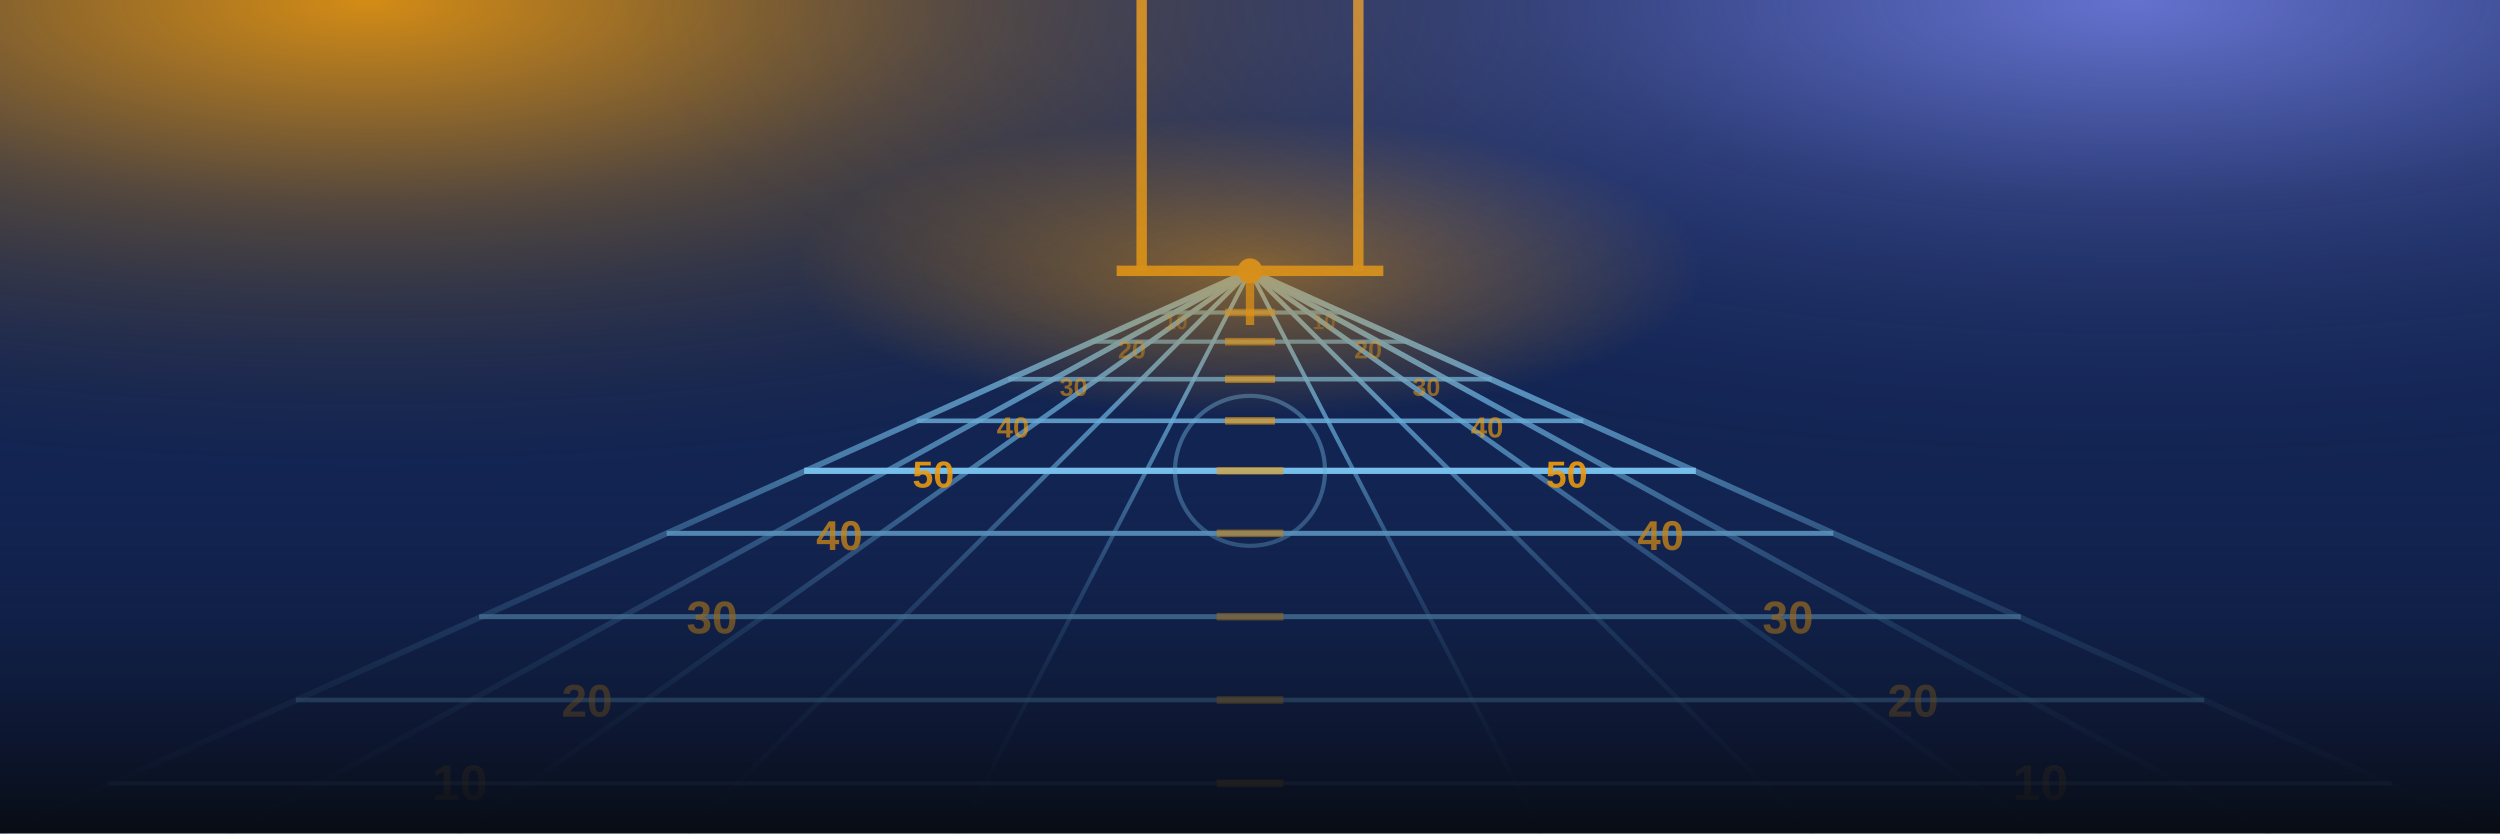
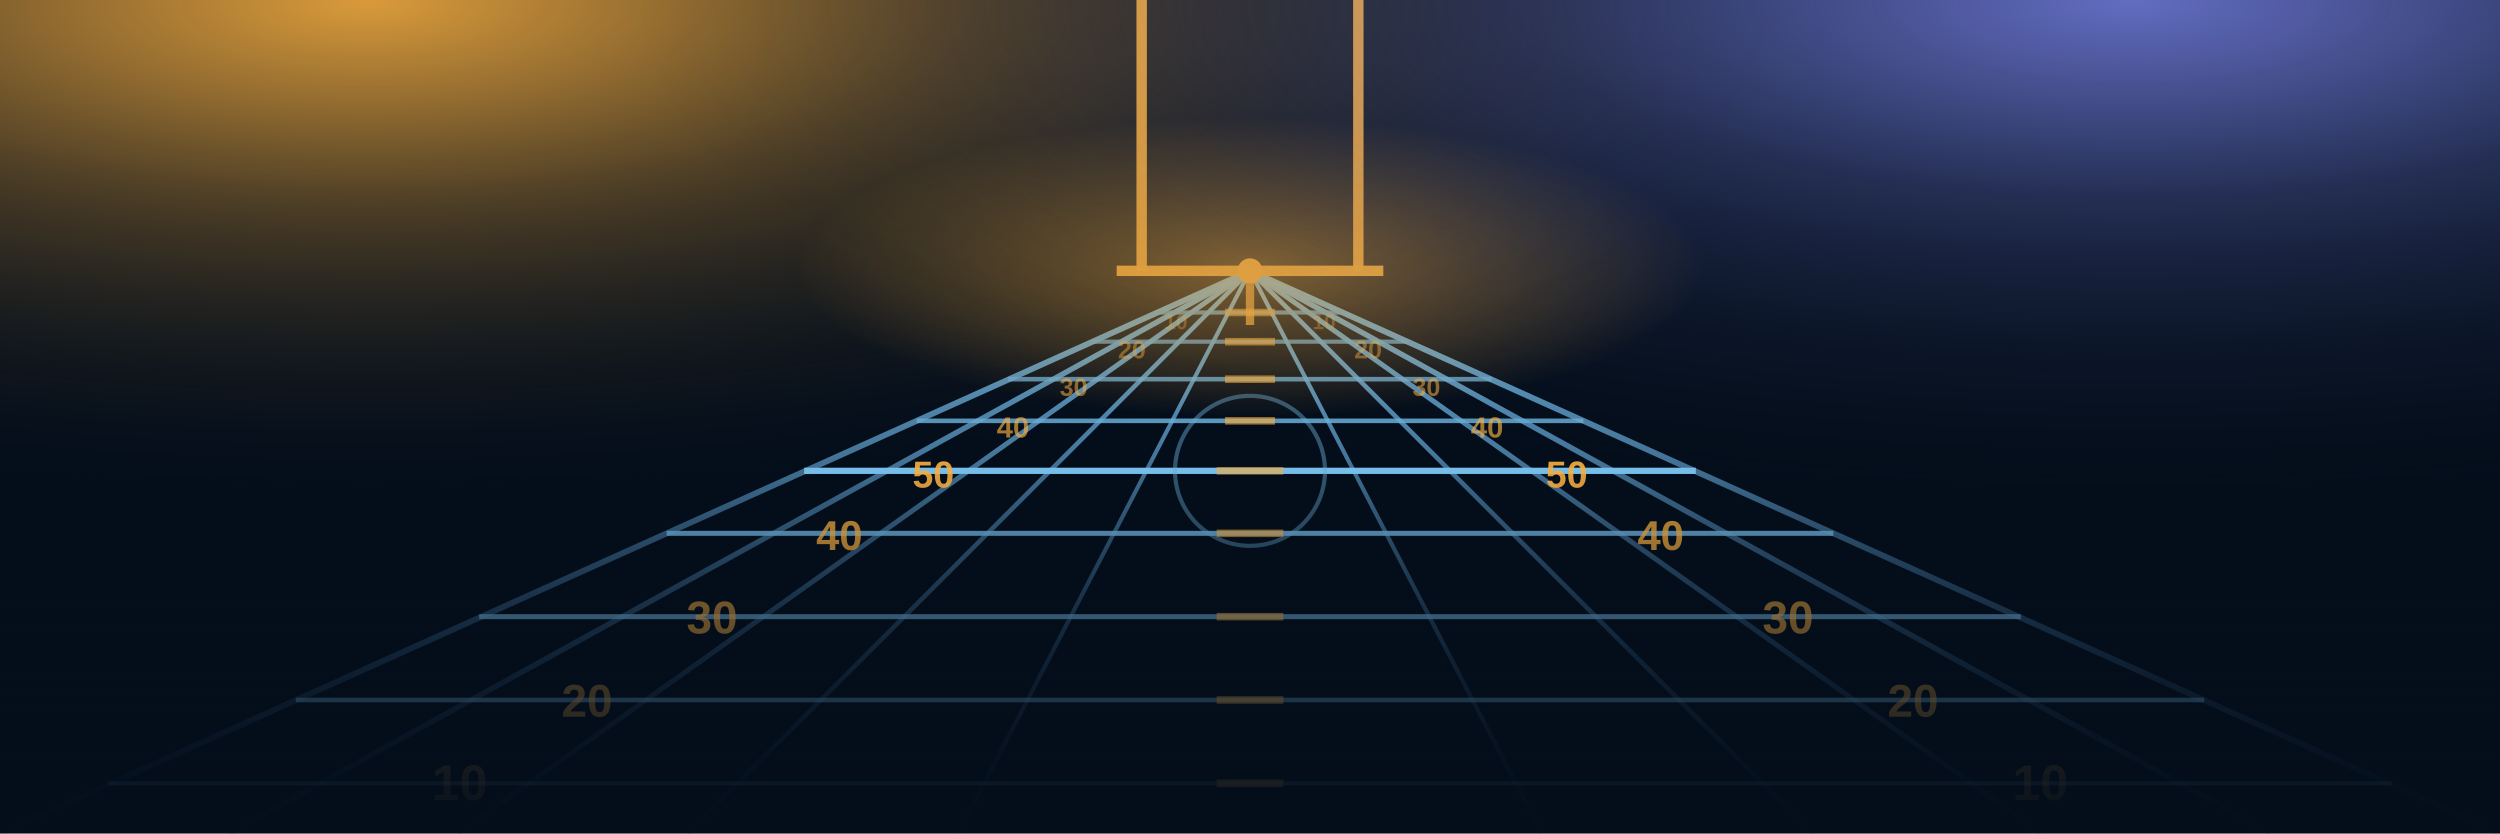
<svg xmlns="http://www.w3.org/2000/svg" width="600" height="200" viewBox="0 0 600 200">
  <defs>
    <radialGradient id="gl" cx="15%" cy="0%" r="60%">
-       <stop offset="0%" stop-color="#f59e0b" stop-opacity="0.85" />
-       <stop offset="40%" stop-color="#f59e0b" stop-opacity="0.30" />
-       <stop offset="100%" stop-color="#122452" stop-opacity="0" />
+       <stop offset="0%" stop-color="#FFB340" stop-opacity="0.85" />
+       <stop offset="40%" stop-color="#FFB340" stop-opacity="0.30" />
+       <stop offset="100%" stop-color="#040E1B" stop-opacity="0" />
    </radialGradient>
    <radialGradient id="gr" cx="85%" cy="0%" r="60%">
      <stop offset="0%" stop-color="#818cf8" stop-opacity="0.75" />
      <stop offset="40%" stop-color="#818cf8" stop-opacity="0.25" />
-       <stop offset="100%" stop-color="#122452" stop-opacity="0" />
+       <stop offset="100%" stop-color="#040E1B" stop-opacity="0" />
    </radialGradient>
    <radialGradient id="gp" cx="50%" cy="32%" r="18%">
-       <stop offset="0%" stop-color="#f59e0b" stop-opacity="0.55" />
-       <stop offset="100%" stop-color="#f59e0b" stop-opacity="0" />
+       <stop offset="0%" stop-color="#FFB340" stop-opacity="0.55" />
+       <stop offset="100%" stop-color="#FFB340" stop-opacity="0" />
    </radialGradient>
    <linearGradient id="fade" x1="0" y1="0" x2="0" y2="1">
-       <stop offset="55%" stop-color="#122452" stop-opacity="0" />
-       <stop offset="100%" stop-color="#080c14" stop-opacity="1" />
+       <stop offset="55%" stop-color="#040E1B" stop-opacity="0" />
+       <stop offset="100%" stop-color="#040E1B" stop-opacity="1" />
    </linearGradient>
    <linearGradient id="pl" x1="0" y1="0" x2="0" y2="1">
      <stop offset="0%" stop-color="#7ac4f0" stop-opacity="1.0" />
      <stop offset="100%" stop-color="#2a5888" stop-opacity="0.12" />
    </linearGradient>
  </defs>
-   <rect width="600" height="200" fill="#122452" />
+   <rect width="600" height="200" fill="#040E1B" />
  <g stroke="url(#pl)" fill="none">
    <line x1="300" y1="65" x2="0" y2="200" stroke-width="1.4" />
    <line x1="300" y1="65" x2="55" y2="200" stroke-width="1.3" />
    <line x1="300" y1="65" x2="110" y2="200" stroke-width="1.2" />
    <line x1="300" y1="65" x2="165" y2="200" stroke-width="1.1" />
    <line x1="300" y1="65" x2="230" y2="200" stroke-width="1.0" />
    <line x1="300" y1="65" x2="300" y2="200" stroke-width="1.0" />
    <line x1="300" y1="65" x2="370" y2="200" stroke-width="1.0" />
    <line x1="300" y1="65" x2="435" y2="200" stroke-width="1.1" />
    <line x1="300" y1="65" x2="490" y2="200" stroke-width="1.2" />
    <line x1="300" y1="65" x2="545" y2="200" stroke-width="1.3" />
    <line x1="300" y1="65" x2="600" y2="200" stroke-width="1.4" />
  </g>
  <line x1="278" y1="75" x2="322" y2="75" stroke="#6aaed8" stroke-width="1.0" opacity="0.85" />
  <line x1="262" y1="82" x2="338" y2="82" stroke="#6aaed8" stroke-width="1.0" opacity="0.80" />
  <line x1="242" y1="91" x2="358" y2="91" stroke="#6aaed8" stroke-width="1.1" opacity="0.80" />
  <line x1="220" y1="101" x2="380" y2="101" stroke="#6aaed8" stroke-width="1.1" opacity="0.85" />
  <line x1="193" y1="113" x2="407" y2="113" stroke="#7ac4f0" stroke-width="1.5" opacity="1.0" />
  <line x1="160" y1="128" x2="440" y2="128" stroke="#6aaed8" stroke-width="1.2" opacity="0.90" />
  <line x1="115" y1="148" x2="485" y2="148" stroke="#6aaed8" stroke-width="1.2" opacity="0.80" />
  <line x1="71" y1="168" x2="529" y2="168" stroke="#6aaed8" stroke-width="1.1" opacity="0.68" />
  <line x1="26" y1="188" x2="574" y2="188" stroke="#6aaed8" stroke-width="1.0" opacity="0.45" />
-   <g font-family="Arial,sans-serif" font-weight="800" fill="#f59e0b">
+   <g font-family="Arial,sans-serif" font-weight="800" fill="#FFB340">
    <text x="247" y="105" font-size="7" text-anchor="end" opacity="0.65">40</text>
    <text x="353" y="105" font-size="7" text-anchor="start" opacity="0.65">40</text>
    <text x="261" y="95" font-size="6" text-anchor="end" opacity="0.55">30</text>
    <text x="339" y="95" font-size="6" text-anchor="start" opacity="0.55">30</text>
    <text x="275" y="86" font-size="6" text-anchor="end" opacity="0.45">20</text>
    <text x="325" y="86" font-size="6" text-anchor="start" opacity="0.45">20</text>
    <text x="285" y="79" font-size="5" text-anchor="end" opacity="0.35">10</text>
    <text x="315" y="79" font-size="5" text-anchor="start" opacity="0.35">10</text>
  </g>
-   <g font-family="Arial,sans-serif" font-weight="800" fill="#f59e0b">
+   <g font-family="Arial,sans-serif" font-weight="800" fill="#FFB340">
    <text x="229" y="117" font-size="9" text-anchor="end" opacity="0.90">50</text>
    <text x="371" y="117" font-size="9" text-anchor="start" opacity="0.90">50</text>
  </g>
-   <g font-family="Arial,sans-serif" font-weight="800" fill="#f59e0b">
+   <g font-family="Arial,sans-serif" font-weight="800" fill="#FFB340">
    <text x="207" y="132" font-size="10" text-anchor="end" opacity="0.80">40</text>
    <text x="393" y="132" font-size="10" text-anchor="start" opacity="0.80">40</text>
    <text x="177" y="152" font-size="11" text-anchor="end" opacity="0.70">30</text>
    <text x="423" y="152" font-size="11" text-anchor="start" opacity="0.70">30</text>
    <text x="147" y="172" font-size="11" text-anchor="end" opacity="0.55">20</text>
    <text x="453" y="172" font-size="11" text-anchor="start" opacity="0.55">20</text>
    <text x="117" y="192" font-size="12" text-anchor="end" opacity="0.40">10</text>
    <text x="483" y="192" font-size="12" text-anchor="start" opacity="0.40">10</text>
  </g>
-   <g stroke="#f59e0b" fill="none" stroke-width="1.8" opacity="0.60">
+   <g stroke="#FFB340" fill="none" stroke-width="1.8" opacity="0.60">
    <line x1="294" y1="75" x2="306" y2="75" />
    <line x1="294" y1="82" x2="306" y2="82" />
    <line x1="294" y1="91" x2="306" y2="91" />
    <line x1="294" y1="101" x2="306" y2="101" />
    <line x1="292" y1="113" x2="308" y2="113" />
    <line x1="292" y1="128" x2="308" y2="128" />
    <line x1="292" y1="148" x2="308" y2="148" />
    <line x1="292" y1="168" x2="308" y2="168" />
    <line x1="292" y1="188" x2="308" y2="188" />
  </g>
  <circle cx="300" cy="113" r="18" fill="none" stroke="#6aaed8" stroke-width="1.0" opacity="0.45" />
  <rect width="600" height="200" fill="url(#gp)" />
-   <line x1="274" y1="0" x2="274" y2="65" stroke="#f59e0b" stroke-width="2.5" opacity="0.95" />
-   <line x1="326" y1="0" x2="326" y2="65" stroke="#f59e0b" stroke-width="2.5" opacity="0.95" />
-   <line x1="268" y1="65" x2="332" y2="65" stroke="#f59e0b" stroke-width="2.5" opacity="0.95" />
-   <line x1="300" y1="65" x2="300" y2="78" stroke="#f59e0b" stroke-width="2.0" opacity="0.75" />
-   <circle cx="300" cy="65" r="3" fill="#f59e0b" opacity="1.0" />
+   <line x1="274" y1="0" x2="274" y2="65" stroke="#FFB340" stroke-width="2.5" opacity="0.95" />
+   <line x1="326" y1="0" x2="326" y2="65" stroke="#FFB340" stroke-width="2.5" opacity="0.95" />
+   <line x1="268" y1="65" x2="332" y2="65" stroke="#FFB340" stroke-width="2.5" opacity="0.95" />
+   <line x1="300" y1="65" x2="300" y2="78" stroke="#FFB340" stroke-width="2.0" opacity="0.75" />
+   <circle cx="300" cy="65" r="3" fill="#FFB340" opacity="1.0" />
  <rect width="600" height="200" fill="url(#gl)" />
  <rect width="600" height="200" fill="url(#gr)" />
  <rect width="600" height="200" fill="url(#fade)" />
</svg>
